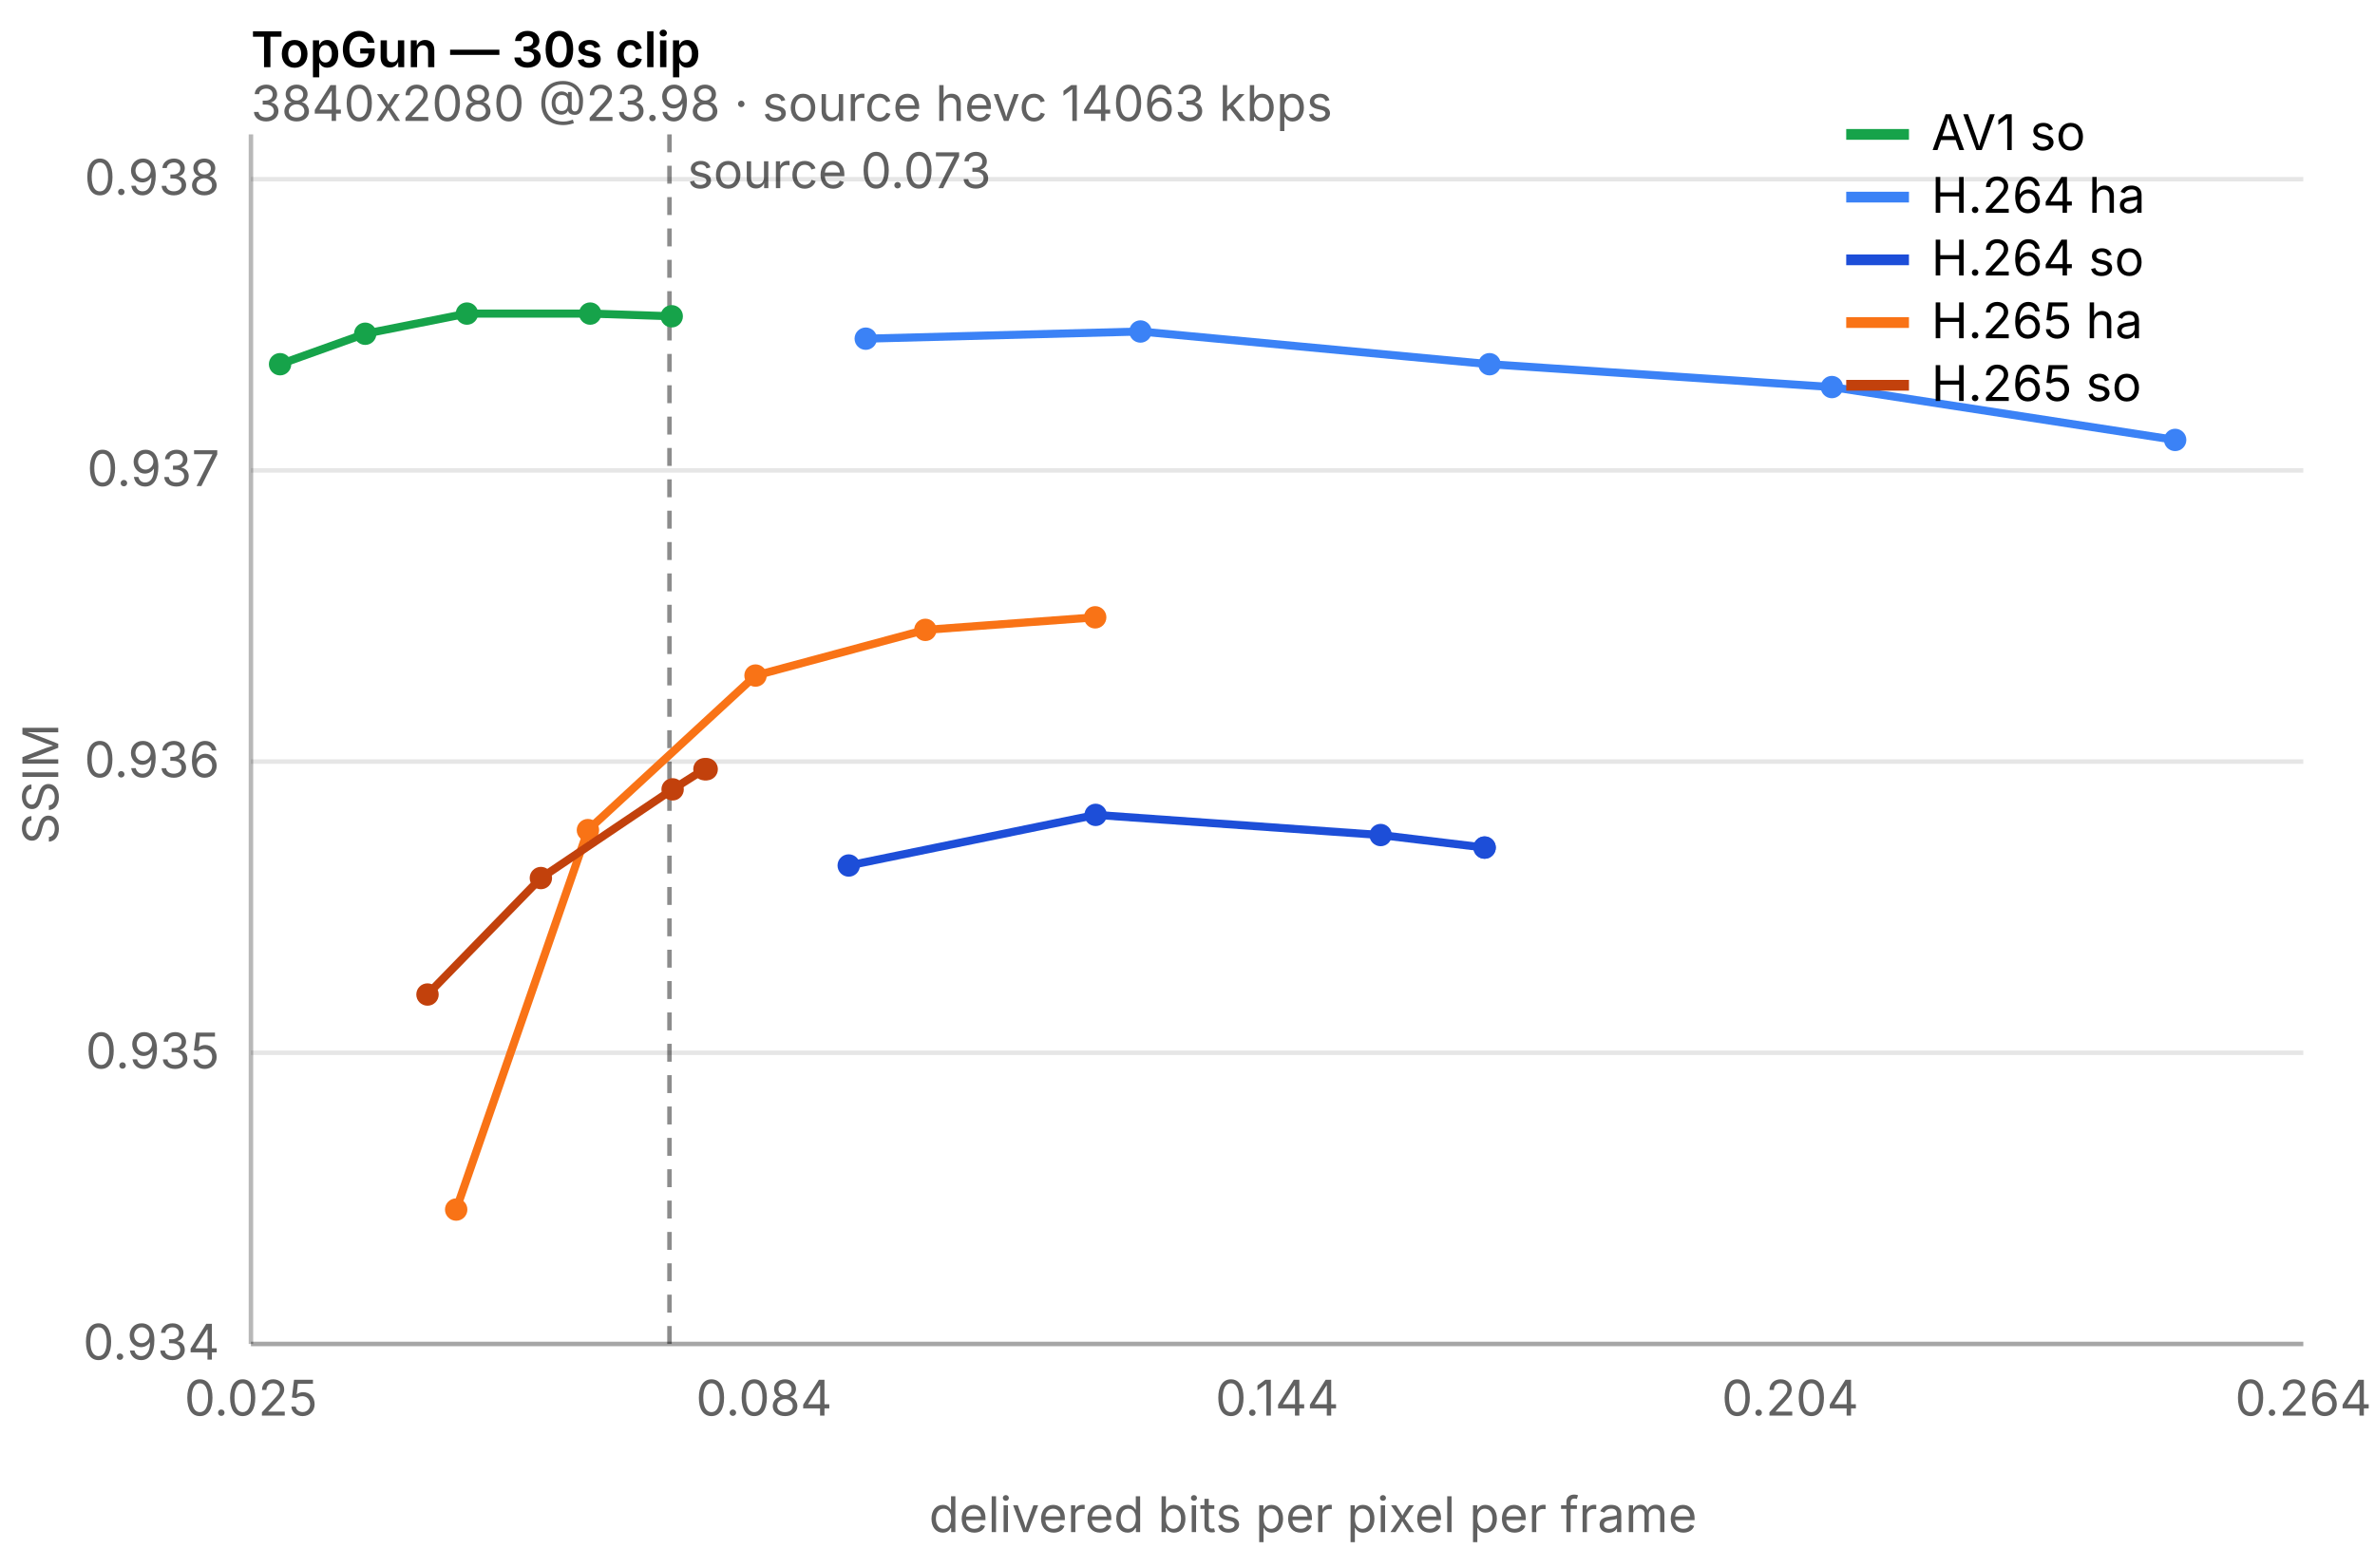
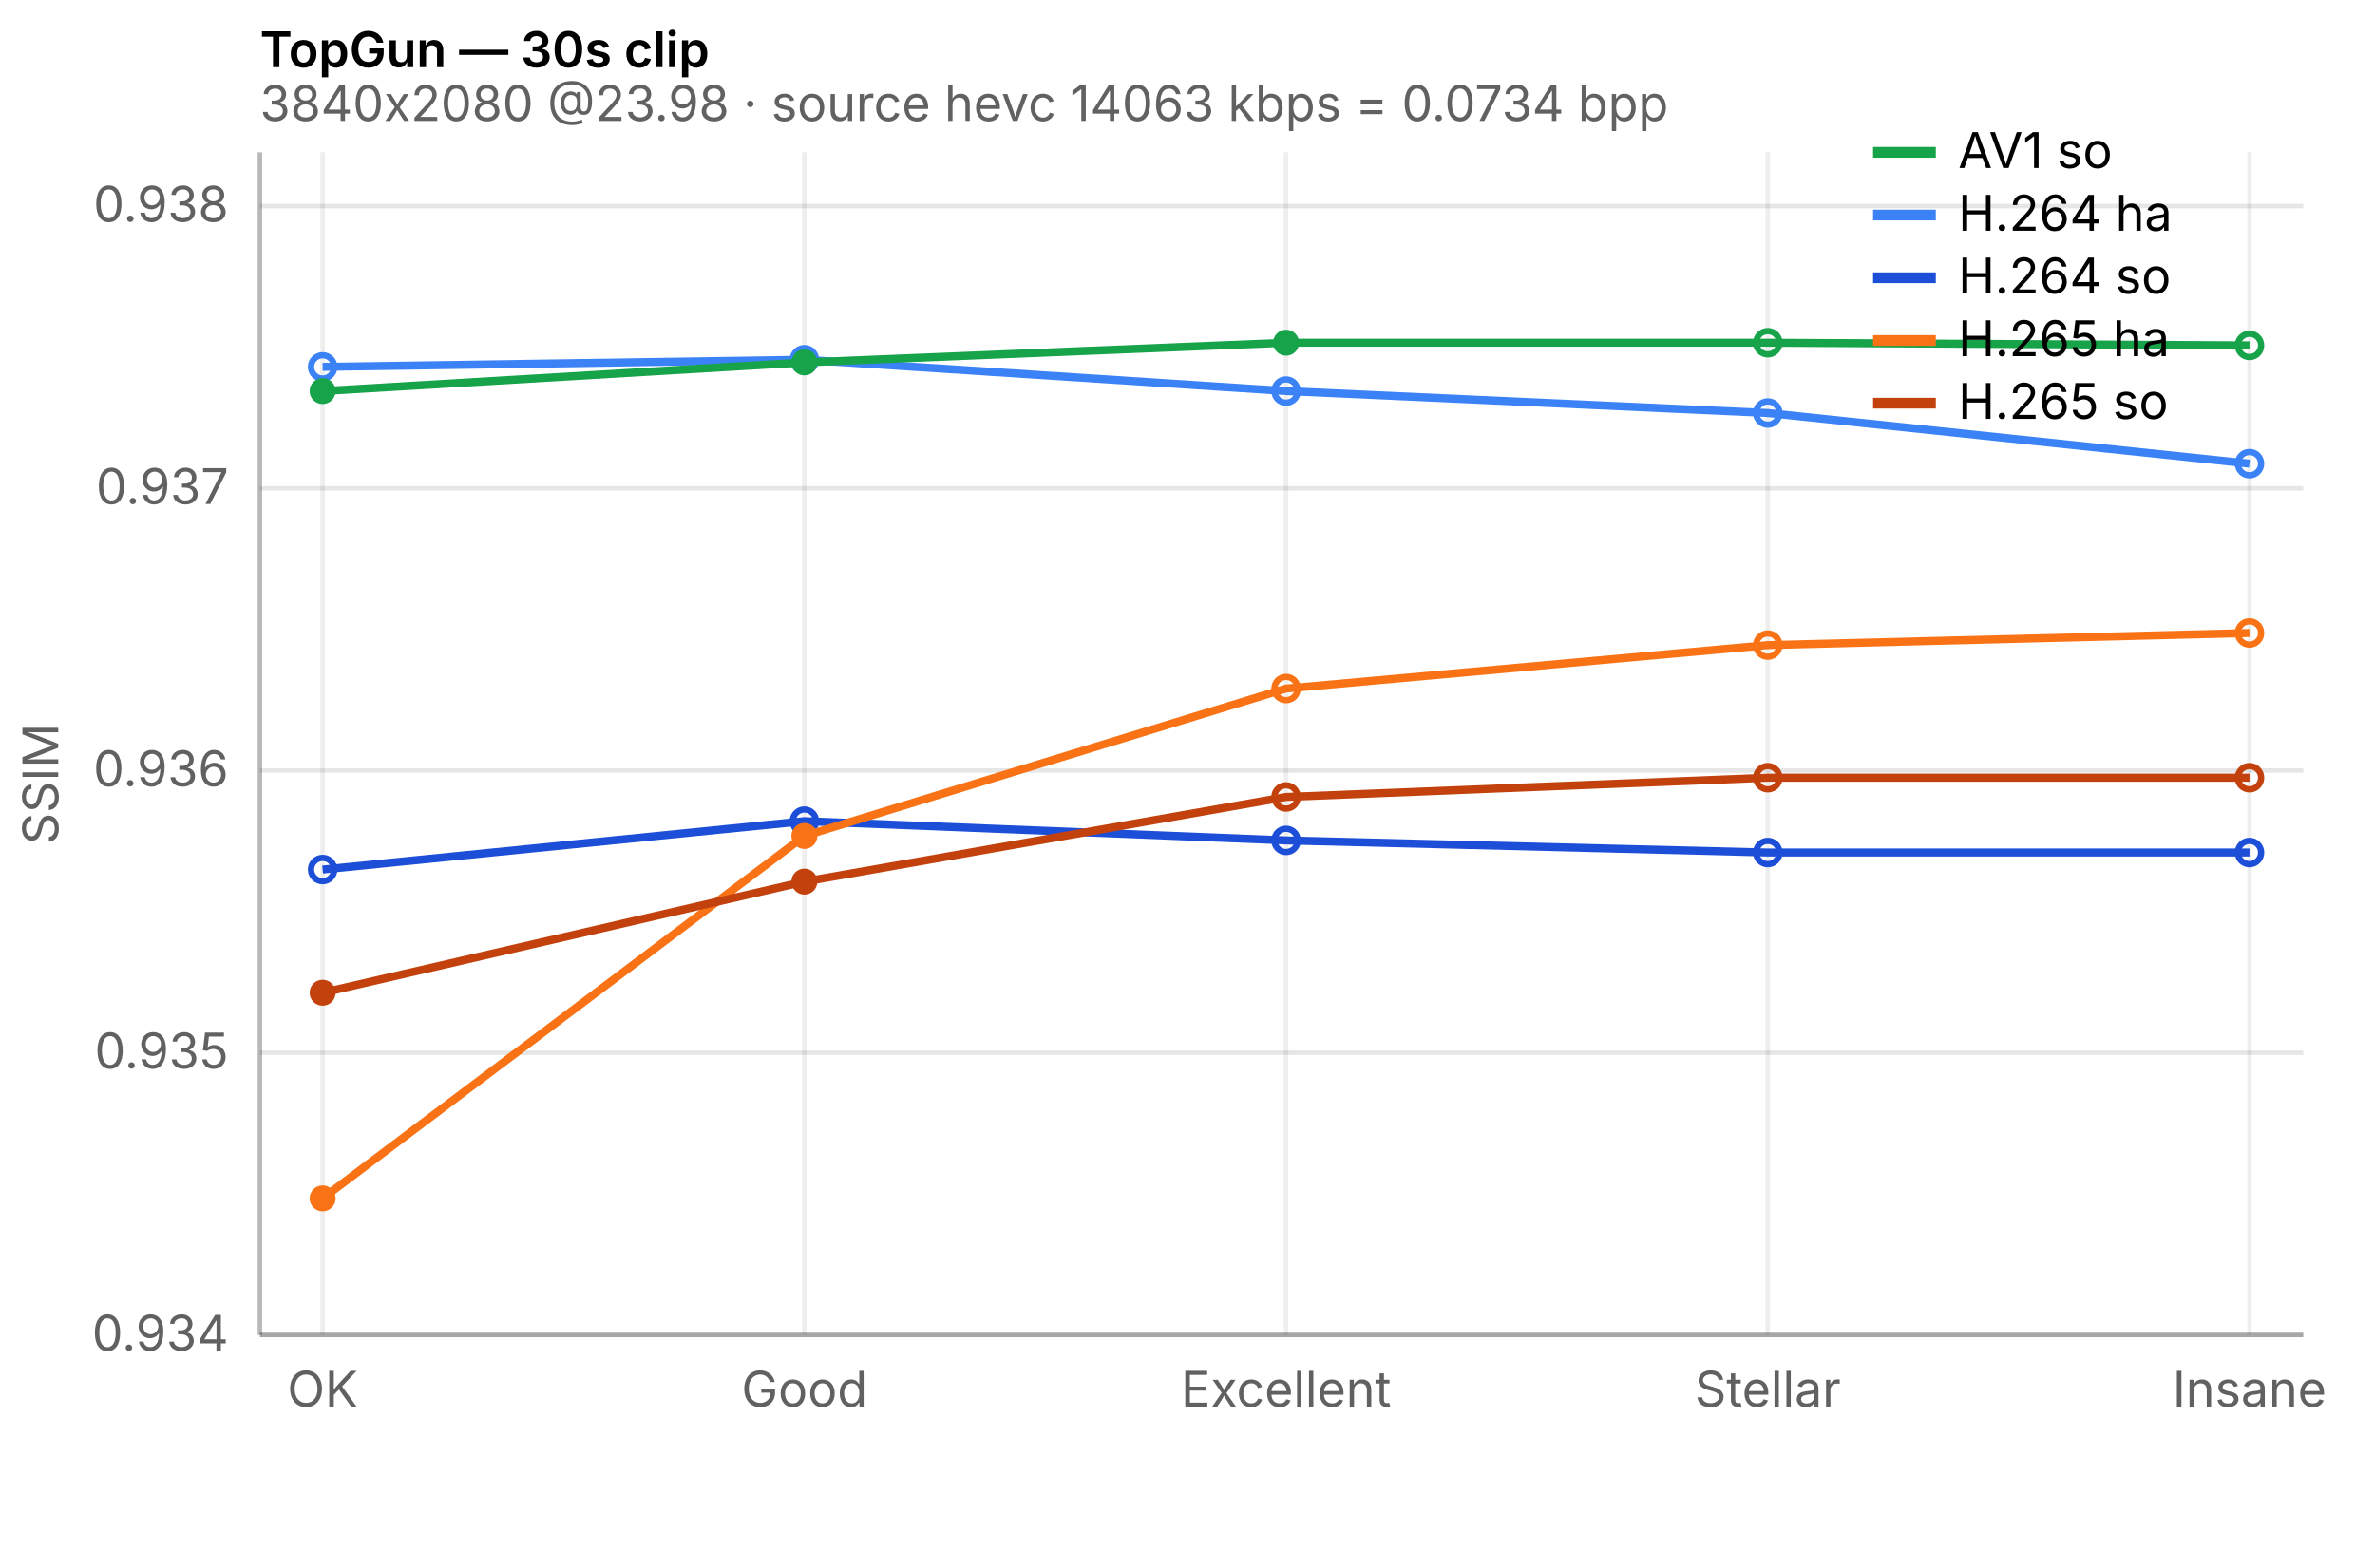
<svg xmlns="http://www.w3.org/2000/svg" viewBox="0 0 530 350" width="100%" height="auto" font-family="system-ui,-apple-system,Segoe UI,sans-serif" font-size="11">
-   <style>.ax{stroke:currentColor;opacity:.28}.gr{stroke:currentColor;opacity:.10}.tx{fill:currentColor}.mu{fill:currentColor;opacity:.62}.sr{stroke:currentColor;opacity:.45;stroke-dasharray:4 3}</style>
-   <line class="gr" x1="56" y1="300.0" x2="514" y2="300.0" />
-   <text class="mu" x="49" y="303.5" text-anchor="end">0.934</text>
-   <line class="gr" x1="56" y1="235.0" x2="514" y2="235.0" />
-   <text class="mu" x="49" y="238.5" text-anchor="end">0.935</text>
-   <line class="gr" x1="56" y1="170.0" x2="514" y2="170.0" />
-   <text class="mu" x="49" y="173.5" text-anchor="end">0.936</text>
-   <line class="gr" x1="56" y1="105.0" x2="514" y2="105.0" />
-   <text class="mu" x="49" y="108.5" text-anchor="end">0.937</text>
-   <line class="gr" x1="56" y1="40.0" x2="514" y2="40.0" />
-   <text class="mu" x="49" y="43.5" text-anchor="end">0.938</text>
-   <text class="mu" x="56.0" y="316" text-anchor="middle">0.025</text>
-   <text class="mu" x="170.5" y="316" text-anchor="middle">0.084</text>
-   <text class="mu" x="285.0" y="316" text-anchor="middle">0.144</text>
-   <text class="mu" x="399.5" y="316" text-anchor="middle">0.204</text>
-   <text class="mu" x="514.0" y="316" text-anchor="middle">0.264</text>
-   <line class="ax" x1="56" y1="300" x2="514" y2="300" />
-   <line class="ax" x1="56" y1="30" x2="56" y2="300" />
-   <line class="sr" x1="149.4" y1="30" x2="149.4" y2="300" />
-   <text class="mu" x="153.4" y="42">source 0.073</text>
-   <text class="tx" x="56" y="15" font-weight="600">TopGun — 30s clip</text>
-   <text class="mu" x="56" y="27">3840x2080 @23.98  ·  source hevc 14063 kbps</text>
-   <text class="mu" x="293" y="342" text-anchor="middle">delivered bits per pixel per frame</text>
+   <style>.ax{stroke:currentColor;opacity:.28}.gr{stroke:currentColor;opacity:.10}.vg{stroke:currentColor;opacity:.07}.tx{fill:currentColor}.mu{fill:currentColor;opacity:.62}</style>
+   <line class="gr" x1="58" y1="298.0" x2="514" y2="298.0" />
+   <text class="mu" x="51" y="301.5" text-anchor="end">0.934</text>
+   <line class="gr" x1="58" y1="235.0" x2="514" y2="235.0" />
+   <text class="mu" x="51" y="238.5" text-anchor="end">0.935</text>
+   <line class="gr" x1="58" y1="172.0" x2="514" y2="172.0" />
+   <text class="mu" x="51" y="175.5" text-anchor="end">0.936</text>
+   <line class="gr" x1="58" y1="109.0" x2="514" y2="109.0" />
+   <text class="mu" x="51" y="112.5" text-anchor="end">0.937</text>
+   <line class="gr" x1="58" y1="46.0" x2="514" y2="46.0" />
+   <text class="mu" x="51" y="49.5" text-anchor="end">0.938</text>
+   <line class="vg" x1="72.0" y1="34" x2="72.0" y2="298" />
+   <text class="mu" x="72.0" y="314" text-anchor="middle">OK</text>
+   <line class="vg" x1="179.5" y1="34" x2="179.5" y2="298" />
+   <text class="mu" x="179.5" y="314" text-anchor="middle">Good</text>
+   <line class="vg" x1="287.0" y1="34" x2="287.0" y2="298" />
+   <text class="mu" x="287.0" y="314" text-anchor="middle">Excellent</text>
+   <line class="vg" x1="394.5" y1="34" x2="394.5" y2="298" />
+   <text class="mu" x="394.5" y="314" text-anchor="middle">Stellar</text>
+   <line class="vg" x1="502.0" y1="34" x2="502.0" y2="298" />
+   <text class="mu" x="502.0" y="314" text-anchor="middle">Insane</text>
+   <line class="ax" x1="58" y1="298" x2="514" y2="298" />
+   <line class="ax" x1="58" y1="34" x2="58" y2="298" />
+   <text class="tx" x="58" y="15" font-weight="600">TopGun — 30s clip</text>
+   <text class="mu" x="58" y="27">3840x2080 @23.98 · source hevc 14063 kbps = 0.0734 bpp</text>
  <text class="mu" transform="translate(13,175) rotate(-90)" text-anchor="middle">SSIM</text>
-   <path d="M193.2,75.6 L254.5,74.0 L332.4,81.3 L408.8,86.4 L485.4,98.2" fill="none" stroke="var(--rd-h264-hardware, #3b82f6)" stroke-width="1.8" stroke-linejoin="round" />
-   <circle cx="193.2" cy="75.6" r="2.5" fill="var(--rd-h264-hardware, #3b82f6)" />
-   <circle cx="254.5" cy="74.0" r="2.5" fill="var(--rd-h264-hardware, #3b82f6)" />
-   <circle cx="332.4" cy="81.3" r="2.5" fill="var(--rd-h264-hardware, #3b82f6)" />
-   <circle cx="408.8" cy="86.4" r="2.5" fill="var(--rd-h264-hardware, #3b82f6)" />
-   <circle cx="485.4" cy="98.2" r="2.5" fill="var(--rd-h264-hardware, #3b82f6)" />
-   <path d="M189.4,193.2 L244.5,181.9 L308.1,186.4 L331.3,189.2 L331.3,189.2" fill="none" stroke="var(--rd-h264-software, #1d4ed8)" stroke-width="1.8" stroke-linejoin="round" />
-   <circle cx="189.4" cy="193.2" r="2.5" fill="var(--rd-h264-software, #1d4ed8)" />
-   <circle cx="244.5" cy="181.9" r="2.5" fill="var(--rd-h264-software, #1d4ed8)" />
-   <circle cx="308.1" cy="186.4" r="2.5" fill="var(--rd-h264-software, #1d4ed8)" />
-   <circle cx="331.3" cy="189.2" r="2.5" fill="var(--rd-h264-software, #1d4ed8)" />
-   <circle cx="331.3" cy="189.2" r="2.5" fill="var(--rd-h264-software, #1d4ed8)" />
-   <path d="M101.8,270.0 L131.2,185.3 L168.6,150.8 L206.5,140.6 L244.4,137.8" fill="none" stroke="var(--rd-h265-hardware, #f97316)" stroke-width="1.8" stroke-linejoin="round" />
-   <circle cx="101.8" cy="270.0" r="2.5" fill="var(--rd-h265-hardware, #f97316)" />
-   <circle cx="131.2" cy="185.3" r="2.5" fill="var(--rd-h265-hardware, #f97316)" />
-   <circle cx="168.6" cy="150.8" r="2.5" fill="var(--rd-h265-hardware, #f97316)" />
-   <circle cx="206.5" cy="140.6" r="2.5" fill="var(--rd-h265-hardware, #f97316)" />
-   <circle cx="244.4" cy="137.8" r="2.5" fill="var(--rd-h265-hardware, #f97316)" />
-   <path d="M95.4,222.0 L120.7,196.0 L150.1,176.2 L157.2,171.7 L157.7,171.7" fill="none" stroke="var(--rd-h265-software, #c2410c)" stroke-width="1.8" stroke-linejoin="round" />
-   <circle cx="95.4" cy="222.0" r="2.5" fill="var(--rd-h265-software, #c2410c)" />
-   <circle cx="120.7" cy="196.0" r="2.5" fill="var(--rd-h265-software, #c2410c)" />
-   <circle cx="150.1" cy="176.2" r="2.5" fill="var(--rd-h265-software, #c2410c)" />
-   <circle cx="157.2" cy="171.7" r="2.5" fill="var(--rd-h265-software, #c2410c)" />
-   <circle cx="157.7" cy="171.7" r="2.5" fill="var(--rd-h265-software, #c2410c)" />
-   <path d="M62.5,81.3 L81.5,74.5 L104.2,70.0 L131.7,70.0 L149.9,70.6" fill="none" stroke="var(--rd-av1-software, #16a34a)" stroke-width="1.8" stroke-linejoin="round" />
-   <circle cx="62.5" cy="81.3" r="2.5" fill="var(--rd-av1-software, #16a34a)" />
-   <circle cx="81.5" cy="74.5" r="2.5" fill="var(--rd-av1-software, #16a34a)" />
-   <circle cx="104.2" cy="70.0" r="2.5" fill="var(--rd-av1-software, #16a34a)" />
-   <circle cx="131.7" cy="70.0" r="2.5" fill="var(--rd-av1-software, #16a34a)" />
-   <circle cx="149.9" cy="70.6" r="2.5" fill="var(--rd-av1-software, #16a34a)" />
-   <line x1="412" y1="30" x2="426" y2="30" stroke="var(--rd-av1-software, #16a34a)" stroke-width="2.4" />
-   <text class="tx" x="431" y="33.5">AV1 so</text>
-   <line x1="412" y1="44" x2="426" y2="44" stroke="var(--rd-h264-hardware, #3b82f6)" stroke-width="2.4" />
-   <text class="tx" x="431" y="47.5">H.264 ha</text>
-   <line x1="412" y1="58" x2="426" y2="58" stroke="var(--rd-h264-software, #1d4ed8)" stroke-width="2.4" />
-   <text class="tx" x="431" y="61.5">H.264 so</text>
-   <line x1="412" y1="72" x2="426" y2="72" stroke="var(--rd-h265-hardware, #f97316)" stroke-width="2.4" />
-   <text class="tx" x="431" y="75.5">H.265 ha</text>
-   <line x1="412" y1="86" x2="426" y2="86" stroke="var(--rd-h265-software, #c2410c)" stroke-width="2.4" />
-   <text class="tx" x="431" y="89.5">H.265 so</text>
+   <path d="M72.0,81.9 L179.5,80.3 L287.0,87.3 L394.5,92.2 L502.0,103.5" fill="none" stroke="var(--rd-h264-hardware, #3b82f6)" stroke-width="1.8" stroke-linejoin="round" />
+   <circle cx="72.0" cy="81.9" r="2.6" fill="none" stroke="var(--rd-h264-hardware, #3b82f6)" stroke-width="1.4" />
+   <circle cx="179.5" cy="80.3" r="2.6" fill="none" stroke="var(--rd-h264-hardware, #3b82f6)" stroke-width="1.4" />
+   <circle cx="287.0" cy="87.3" r="2.6" fill="none" stroke="var(--rd-h264-hardware, #3b82f6)" stroke-width="1.4" />
+   <circle cx="394.5" cy="92.2" r="2.6" fill="none" stroke="var(--rd-h264-hardware, #3b82f6)" stroke-width="1.4" />
+   <circle cx="502.0" cy="103.5" r="2.6" fill="none" stroke="var(--rd-h264-hardware, #3b82f6)" stroke-width="1.4" />
+   <path d="M72.0,194.1 L179.5,183.3 L287.0,187.6 L394.5,190.3 L502.0,190.3" fill="none" stroke="var(--rd-h264-software, #1d4ed8)" stroke-width="1.8" stroke-linejoin="round" />
+   <circle cx="72.0" cy="194.1" r="2.6" fill="none" stroke="var(--rd-h264-software, #1d4ed8)" stroke-width="1.4" />
+   <circle cx="179.5" cy="183.3" r="2.6" fill="none" stroke="var(--rd-h264-software, #1d4ed8)" stroke-width="1.4" />
+   <circle cx="287.0" cy="187.6" r="2.6" fill="none" stroke="var(--rd-h264-software, #1d4ed8)" stroke-width="1.4" />
+   <circle cx="394.5" cy="190.3" r="2.6" fill="none" stroke="var(--rd-h264-software, #1d4ed8)" stroke-width="1.4" />
+   <circle cx="502.0" cy="190.3" r="2.6" fill="none" stroke="var(--rd-h264-software, #1d4ed8)" stroke-width="1.4" />
+   <path d="M72.0,267.5 L179.5,186.6 L287.0,153.7 L394.5,144.0 L502.0,141.3" fill="none" stroke="var(--rd-h265-hardware, #f97316)" stroke-width="1.8" stroke-linejoin="round" />
+   <circle cx="72.0" cy="267.5" r="2.9" fill="var(--rd-h265-hardware, #f97316)" />
+   <circle cx="179.5" cy="186.6" r="2.9" fill="var(--rd-h265-hardware, #f97316)" />
+   <circle cx="287.0" cy="153.7" r="2.6" fill="none" stroke="var(--rd-h265-hardware, #f97316)" stroke-width="1.4" />
+   <circle cx="394.5" cy="144.0" r="2.6" fill="none" stroke="var(--rd-h265-hardware, #f97316)" stroke-width="1.4" />
+   <circle cx="502.0" cy="141.3" r="2.6" fill="none" stroke="var(--rd-h265-hardware, #f97316)" stroke-width="1.4" />
+   <path d="M72.0,221.6 L179.5,196.8 L287.0,177.9 L394.5,173.6 L502.0,173.6" fill="none" stroke="var(--rd-h265-software, #c2410c)" stroke-width="1.8" stroke-linejoin="round" />
+   <circle cx="72.0" cy="221.6" r="2.9" fill="var(--rd-h265-software, #c2410c)" />
+   <circle cx="179.5" cy="196.8" r="2.9" fill="var(--rd-h265-software, #c2410c)" />
+   <circle cx="287.0" cy="177.9" r="2.6" fill="none" stroke="var(--rd-h265-software, #c2410c)" stroke-width="1.4" />
+   <circle cx="394.5" cy="173.6" r="2.6" fill="none" stroke="var(--rd-h265-software, #c2410c)" stroke-width="1.4" />
+   <circle cx="502.0" cy="173.6" r="2.6" fill="none" stroke="var(--rd-h265-software, #c2410c)" stroke-width="1.4" />
+   <path d="M72.0,87.3 L179.5,80.9 L287.0,76.5 L394.5,76.5 L502.0,77.1" fill="none" stroke="var(--rd-av1-software, #16a34a)" stroke-width="1.8" stroke-linejoin="round" />
+   <circle cx="72.0" cy="87.3" r="2.9" fill="var(--rd-av1-software, #16a34a)" />
+   <circle cx="179.5" cy="80.9" r="2.9" fill="var(--rd-av1-software, #16a34a)" />
+   <circle cx="287.0" cy="76.5" r="2.9" fill="var(--rd-av1-software, #16a34a)" />
+   <circle cx="394.5" cy="76.5" r="2.6" fill="none" stroke="var(--rd-av1-software, #16a34a)" stroke-width="1.4" />
+   <circle cx="502.0" cy="77.1" r="2.6" fill="none" stroke="var(--rd-av1-software, #16a34a)" stroke-width="1.4" />
+   <line x1="418" y1="34" x2="432" y2="34" stroke="var(--rd-av1-software, #16a34a)" stroke-width="2.4" />
+   <text class="tx" x="437" y="37.5">AV1 so</text>
+   <line x1="418" y1="48" x2="432" y2="48" stroke="var(--rd-h264-hardware, #3b82f6)" stroke-width="2.4" />
+   <text class="tx" x="437" y="51.5">H.264 ha</text>
+   <line x1="418" y1="62" x2="432" y2="62" stroke="var(--rd-h264-software, #1d4ed8)" stroke-width="2.4" />
+   <text class="tx" x="437" y="65.5">H.264 so</text>
+   <line x1="418" y1="76" x2="432" y2="76" stroke="var(--rd-h265-hardware, #f97316)" stroke-width="2.4" />
+   <text class="tx" x="437" y="79.5">H.265 ha</text>
+   <line x1="418" y1="90" x2="432" y2="90" stroke="var(--rd-h265-software, #c2410c)" stroke-width="2.4" />
+   <text class="tx" x="437" y="93.5">H.265 so</text>
</svg>
